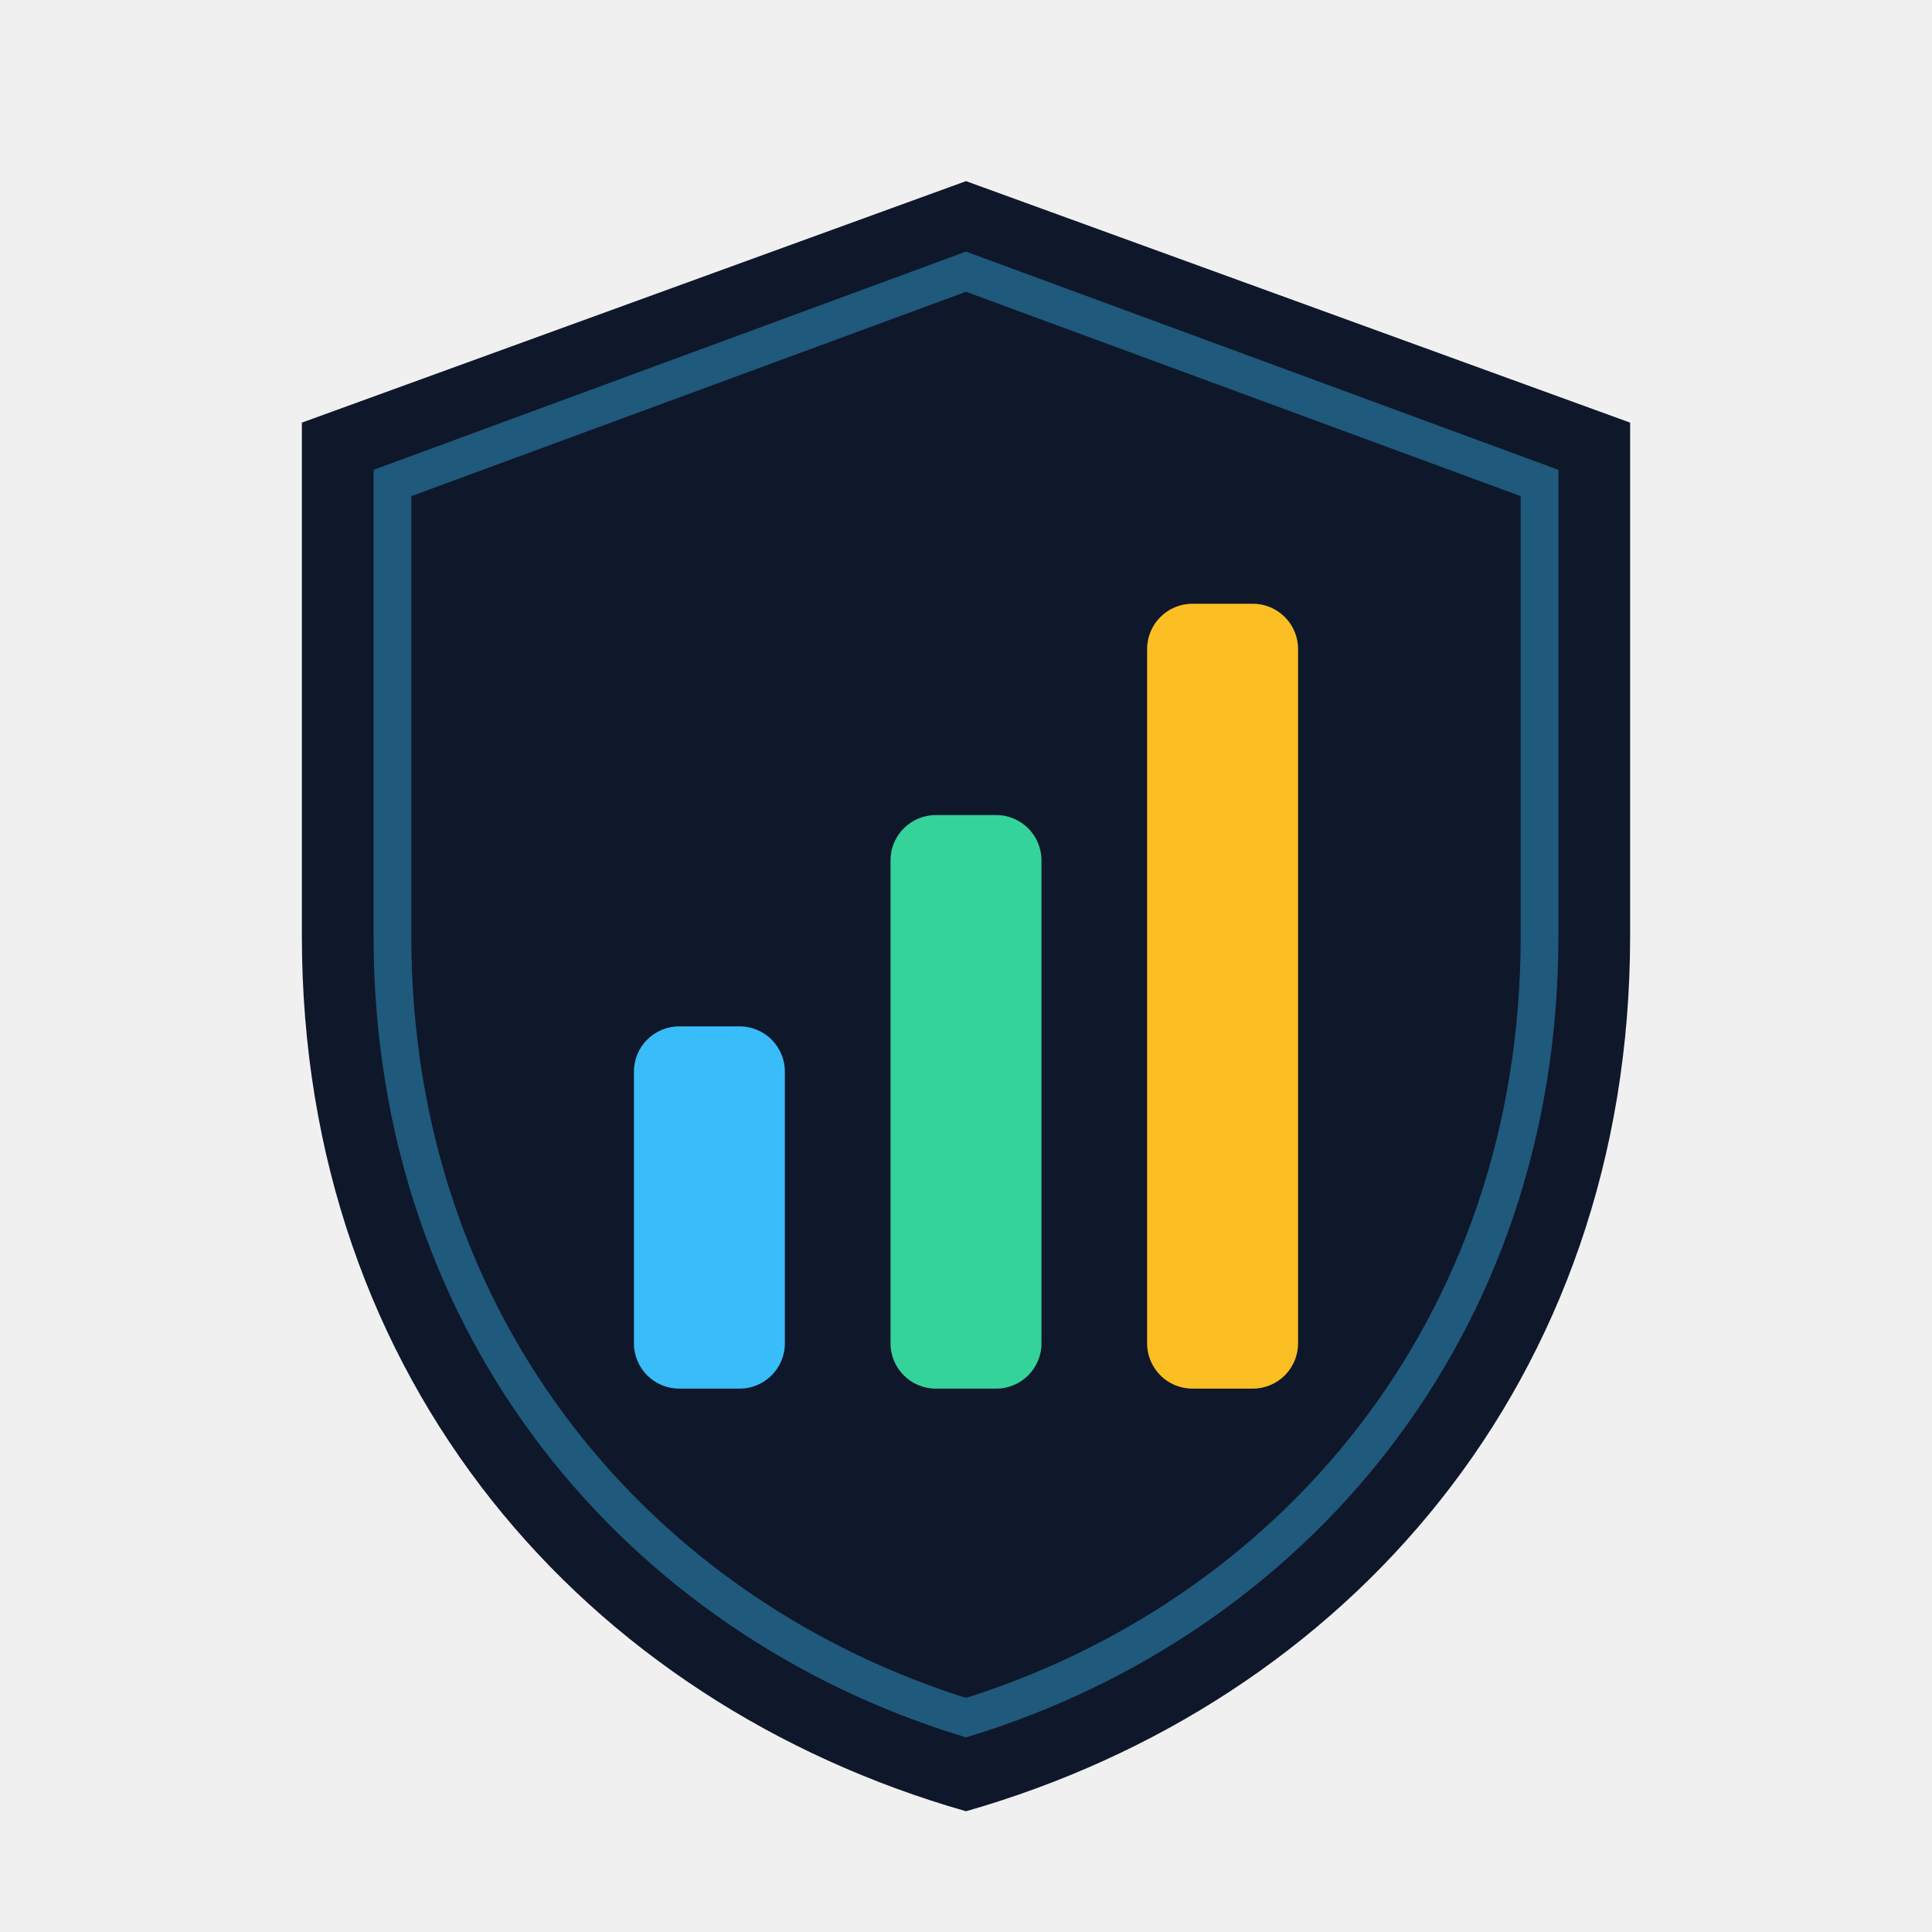
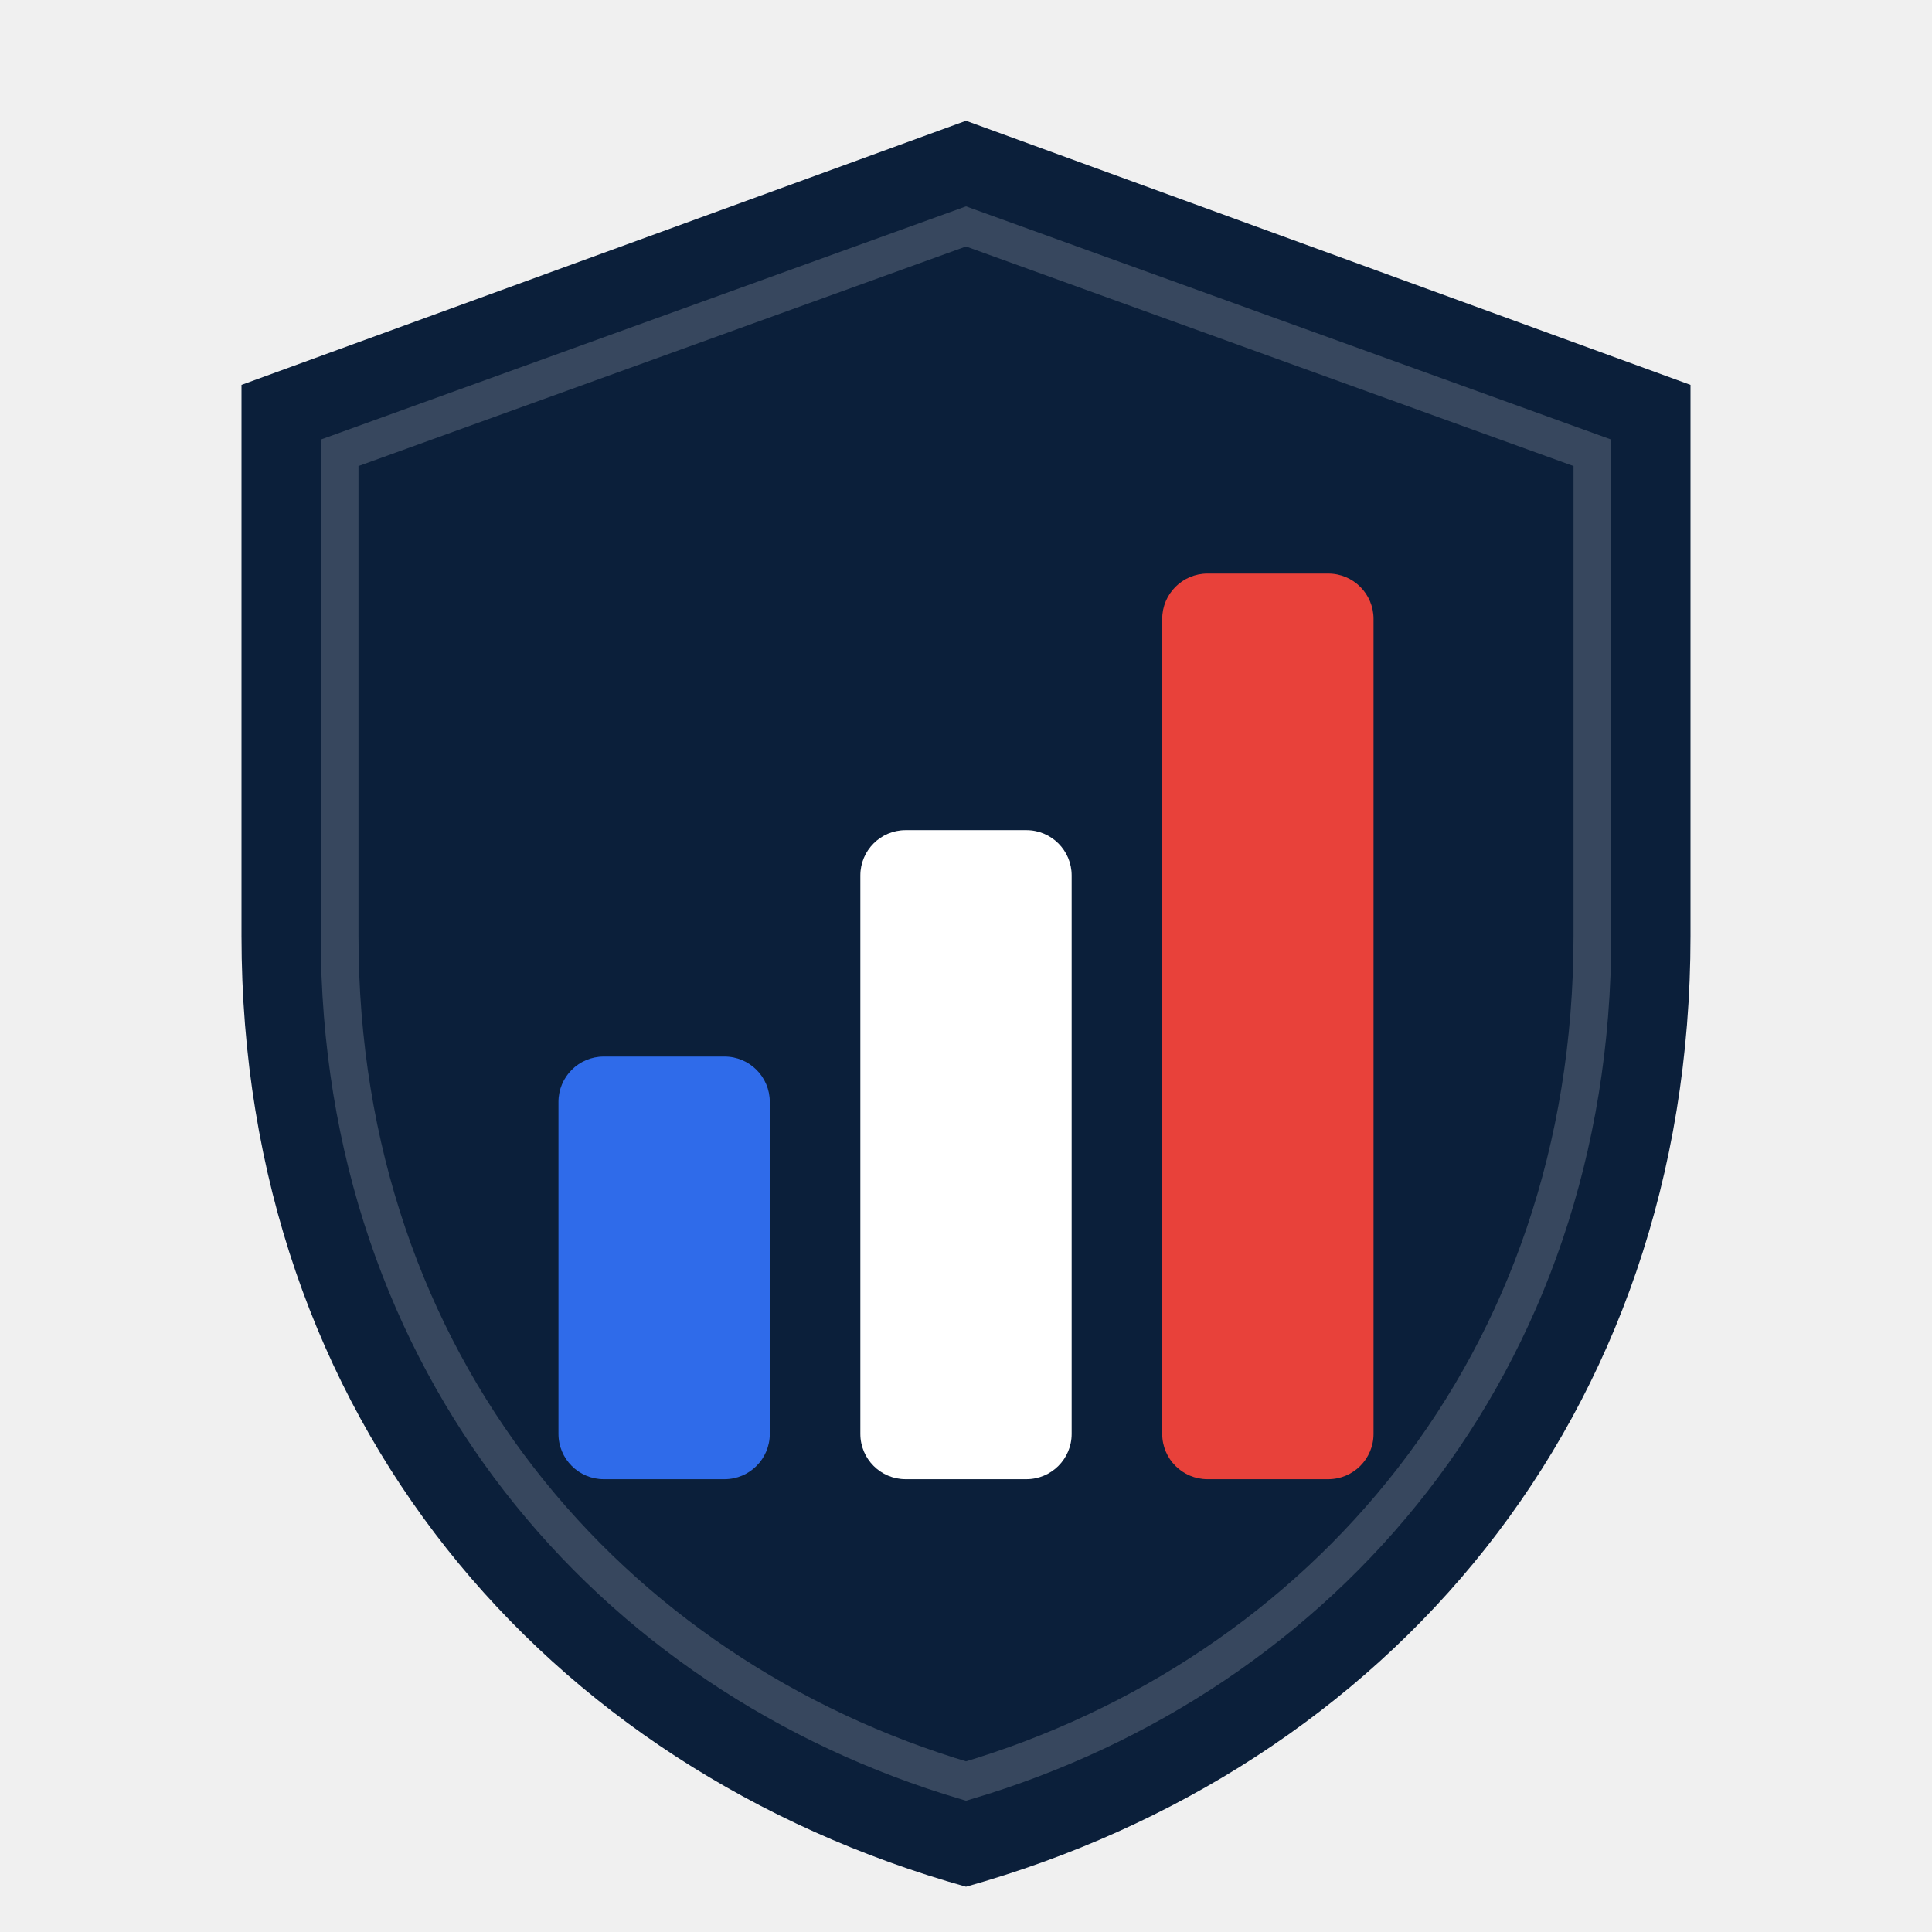
<svg xmlns="http://www.w3.org/2000/svg" width="1024" height="1024" viewBox="0 0 128 128" fill="none">
-   <path d="M64 12L108 28V62C108 91.5 89.2 112.8 64 120C38.8 112.8 20 91.5 20 62V28L64 12Z" fill="#0F172A" />
-   <path d="M64 18L102 32V62C102 88.2 85.4 107.2 64 113.8C42.6 107.2 26 88.2 26 62V32L64 18Z" stroke="#38BDF8" stroke-width="2.5" stroke-opacity="0.4" />
-   <rect x="42" y="68" width="10" height="24" rx="3" fill="#38BDF8" />
-   <rect x="59" y="54" width="10" height="38" rx="3" fill="#34D399" />
-   <rect x="76" y="40" width="10" height="52" rx="3" fill="#FBBF24" />
+   <path d="M64 8L112 25.5V62C112 94 91.8 117.2 64 125C36.2 117.2 16 94 16 62V25.5L64 8Z" fill="#0B1F3A" />
+   <path d="M64 15L105.5 30V62C105.5 90.4 87.6 111 64 118C40.4 111 22.5 90.4 22.5 62V30L64 15Z" stroke="#FFFFFF" stroke-width="2.5" stroke-opacity="0.18" />
+   <rect x="37" y="70" width="14" height="28" rx="3" fill="#2F6BEA" />
+   <rect x="57" y="55" width="14" height="43" rx="3" fill="#FFFFFF" />
+   <rect x="77" y="38" width="14" height="60" rx="3" fill="#E8413A" />
</svg>
